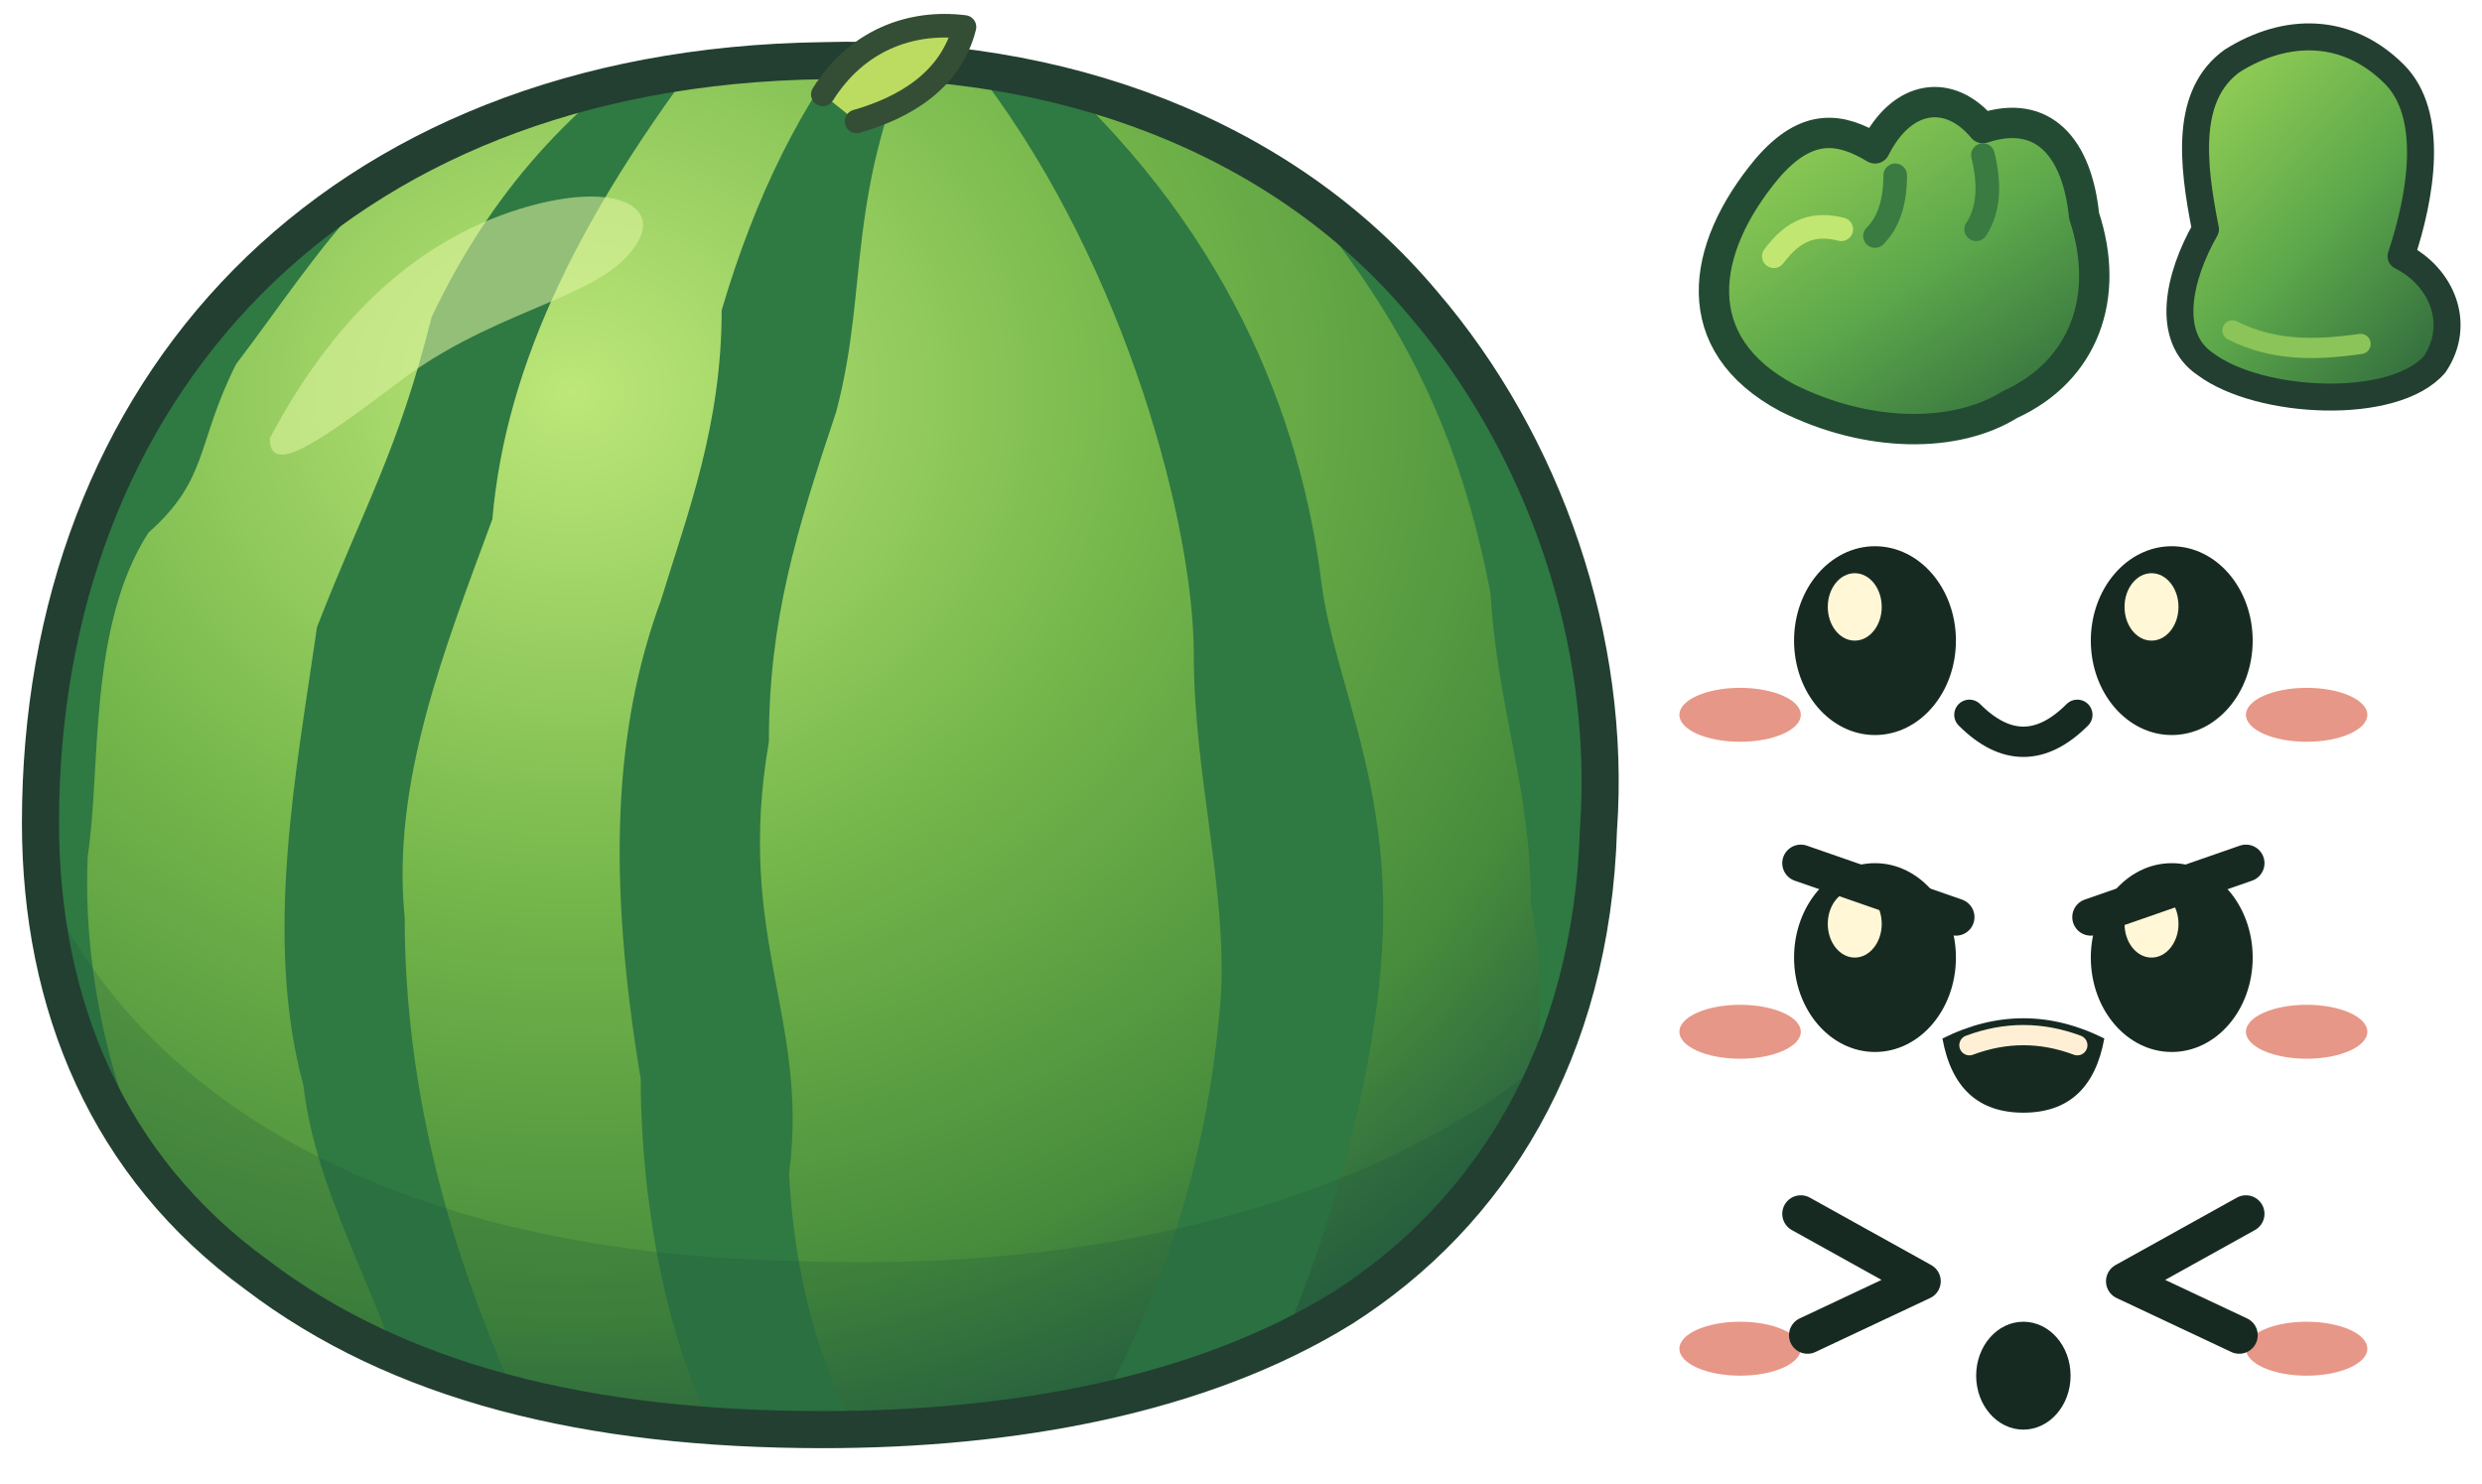
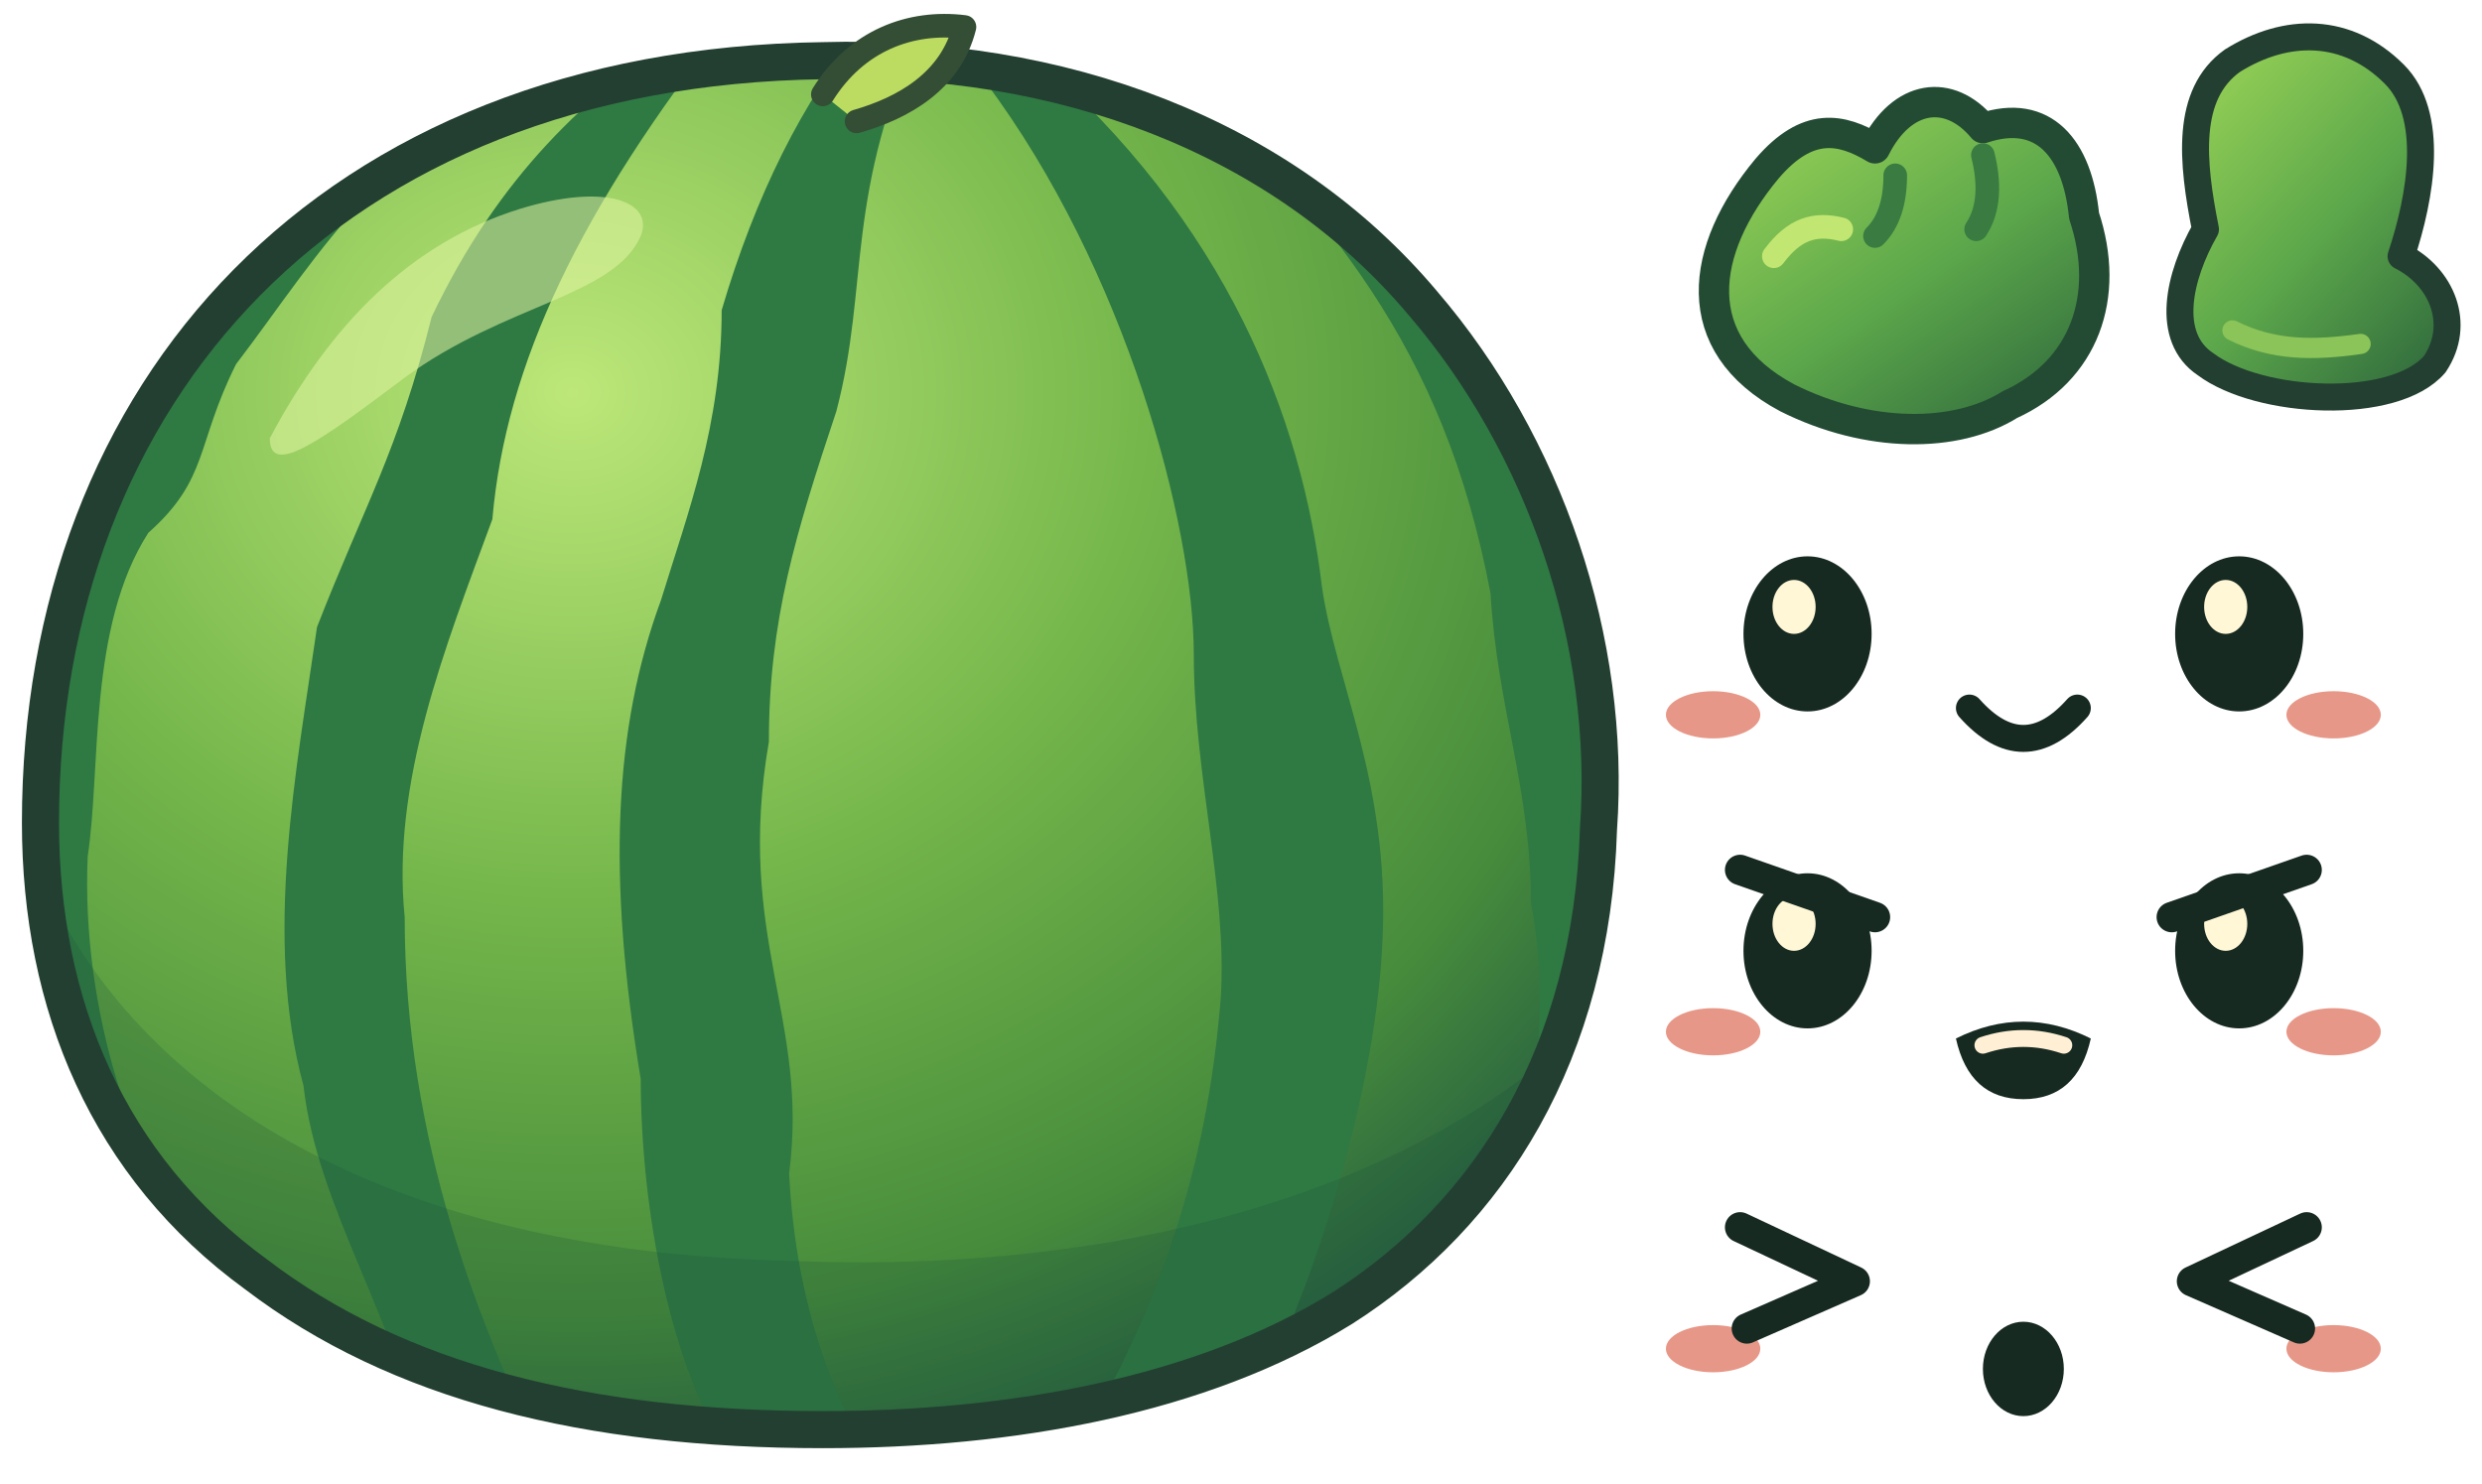
<svg xmlns="http://www.w3.org/2000/svg" width="368" height="220" viewBox="0 0 368 220">
  <defs>
    <radialGradient id="rind" cx="34%" cy="24%" r="82%">
      <stop stop-color="#bde779" />
      <stop offset=".46" stop-color="#74b64a" />
      <stop offset=".83" stop-color="#478c3c" />
      <stop offset="1" stop-color="#2b6540" />
    </radialGradient>
    <linearGradient id="limb" x2="0.8" y2="1">
      <stop stop-color="#a1d858" />
      <stop offset=".58" stop-color="#5da84b" />
      <stop offset="1" stop-color="#34703e" />
    </linearGradient>
    <path id="body" d="M122 9c35-1 68 11 89 36 18 21 28 50 26 78-1 33-16 57-38 71-21 13-49 18-77 18-35 0-63-7-84-23-22-16-32-40-32-67C6 58 49 10 122 9Z" />
    <clipPath id="body-clip">
      <use href="#body" />
    </clipPath>
    <g id="eyes">
-       <ellipse cx="34" cy="20" rx="12" ry="14" />
-       <ellipse cx="78" cy="20" rx="12" ry="14" />
+       <ellipse cx="24" cy="19" rx="9.5" ry="11.5" />
+       <ellipse cx="88" cy="19" rx="9.5" ry="11.5" />
      <g fill="#fff7d6">
-         <ellipse cx="31" cy="15" rx="4" ry="5" />
-         <ellipse cx="75" cy="15" rx="4" ry="5" />
+         <ellipse cx="22" cy="15" rx="3.2" ry="4" />
+         <ellipse cx="86" cy="15" rx="3.2" ry="4" />
      </g>
    </g>
    <g id="cheeks" fill="#e38572" opacity=".85">
-       <ellipse cx="14" cy="31" rx="9" ry="4" />
-       <ellipse cx="98" cy="31" rx="9" ry="4" />
+       <ellipse cx="10" cy="31" rx="7" ry="3.5" />
+       <ellipse cx="102" cy="31" rx="7" ry="3.5" />
    </g>
  </defs>
  <use href="#body" fill="url(#rind)" />
  <g clip-path="url(#body-clip)" fill="#2f7943">
    <path d="M91 2C56 21 48 37 35 54c-6 12-4 17-13 25-9 14-7 35-9 48-1 23 7 46 16 57 1 7 9 14 12 25l-31-12-16-46 7-72 21-34 25-28Z" />
    <path d="M108 3C86 31 75 54 73 77c-7 19-15 39-13 59 0 33 11 61 22 83L63 216c-4-20-16-37-18-55-6-22-1-47 2-68 7-18 12-26 17-46C74 26 87 14 102 4Z" />
    <path d="M137 3c-12 26-8 39-13 58-6 18-10 31-10 49-5 29 6 41 3 64 1 20 7 35 14 45l-20 1c-12-15-16-42-16-60-5-30-4-52 3-71 4-13 9-26 9-43 5-17 12-31 21-42Z" />
    <path d="M153 8c29 25 40 54 43 79 2 14 10 29 9 52-1 26-13 60-22 74l-26 6c15-24 22-46 24-71 1-16-4-33-4-51 0-19-10-57-31-85Z" />
    <path d="M172 7c40 21 63 50 71 79l6 62-16 49-23 14c16-27 21-57 17-77 0-17-5-29-6-46-7-37-24-56-49-81Z" />
    <path d="M9 136c17 31 55 50 109 51 54 2 95-13 118-36l-9 46-37 15-64 14-69-9-42-24Z" fill="#164b36" opacity=".2" />
    <path d="M40 65c9-17 21-29 37-34 13-4 20-1 18 4-4 9-20 10-35 21-12 9-20 15-20 9Z" fill="#e0f5a0" opacity=".57" />
  </g>
  <use href="#body" fill="none" stroke="#233f31" stroke-width="5.5" />
  <path d="M122 14c5-8 13-11 21-10-2 8-9 12-16 14" fill="#bcdb61" stroke="#344e35" stroke-width="3.5" stroke-linecap="round" stroke-linejoin="round" />
  <g transform="translate(246 2)">
    <path d="M16 23c6-7 11-6 16-3 4-8 11-9 16-3 9-3 14 3 15 13 4 12 0 23-11 28-8 5-21 5-33-1-15-8-13-22-3-34Z" fill="url(#limb)" stroke="#234b33" stroke-width="4.5" stroke-linejoin="round" />
    <path d="M35 24c0 4-1 7-3 9m16-12c1 4 1 8-1 11" fill="none" stroke="#397b41" stroke-width="3.5" stroke-linecap="round" />
    <path d="M17 36c3-4 6-5 10-4" fill="none" stroke="#c2e672" stroke-width="3.5" stroke-linecap="round" />
  </g>
  <g transform="translate(320 2)">
    <path d="M11 7c8-5 17-5 24 2 6 6 4 18 1 27 6 3 9 10 5 16-6 7-26 6-34 0-6-4-4-13 0-20C5 22 4 12 11 7Z" fill="url(#limb)" stroke="#233f31" stroke-width="4" stroke-linejoin="round" />
    <path d="M11 47c6 3 12 3 19 2" fill="none" stroke="#8bc458" stroke-width="3" stroke-linecap="round" />
  </g>
  <g transform="translate(244 75)" fill="#172a22">
    <use href="#eyes" />
    <use href="#cheeks" />
-     <path d="M48 31q8 8 16 0" fill="none" stroke="#172a22" stroke-width="4.5" stroke-linecap="round" />
+     <path d="M48 30q8 9 16 0" fill="none" stroke="#172a22" stroke-width="4" stroke-linecap="round" />
  </g>
  <g transform="translate(244 122)" fill="#172a22">
    <use href="#eyes" />
    <use href="#cheeks" />
-     <path d="m23 6 23 8M89 6l-23 8" fill="none" stroke="#172a22" stroke-width="5.5" stroke-linecap="round" />
-     <path d="M44 32q12-6 24 0-2 11-12 11T44 32Z" />
-     <path d="M48 33q8-3 16 0" fill="none" stroke="#fff0d5" stroke-width="3" stroke-linecap="round" />
+     <path d="m14 7 20 7m64-7-20 7" fill="none" stroke="#172a22" stroke-width="4.5" stroke-linecap="round" />
+     <path d="M46 32q10-5 20 0-2 9-10 9t-10-9Z" />
+     <path d="M50 33q6-2 12 0" fill="none" stroke="#fff0d5" stroke-width="2.5" stroke-linecap="round" />
  </g>
  <g transform="translate(244 169)" fill="#172a22">
    <use href="#cheeks" />
-     <path d="m23 11 18 10-17 8m65-18L71 21l17 8" fill="none" stroke="#172a22" stroke-width="5.5" stroke-linecap="round" stroke-linejoin="round" />
-     <ellipse cx="56" cy="35" rx="7" ry="8" />
+     <path d="m14 13 17 8-16 7m83-15-17 8 16 7" fill="none" stroke="#172a22" stroke-width="4.5" stroke-linecap="round" stroke-linejoin="round" />
+     <ellipse cx="56" cy="34" rx="6" ry="7" />
  </g>
</svg>
